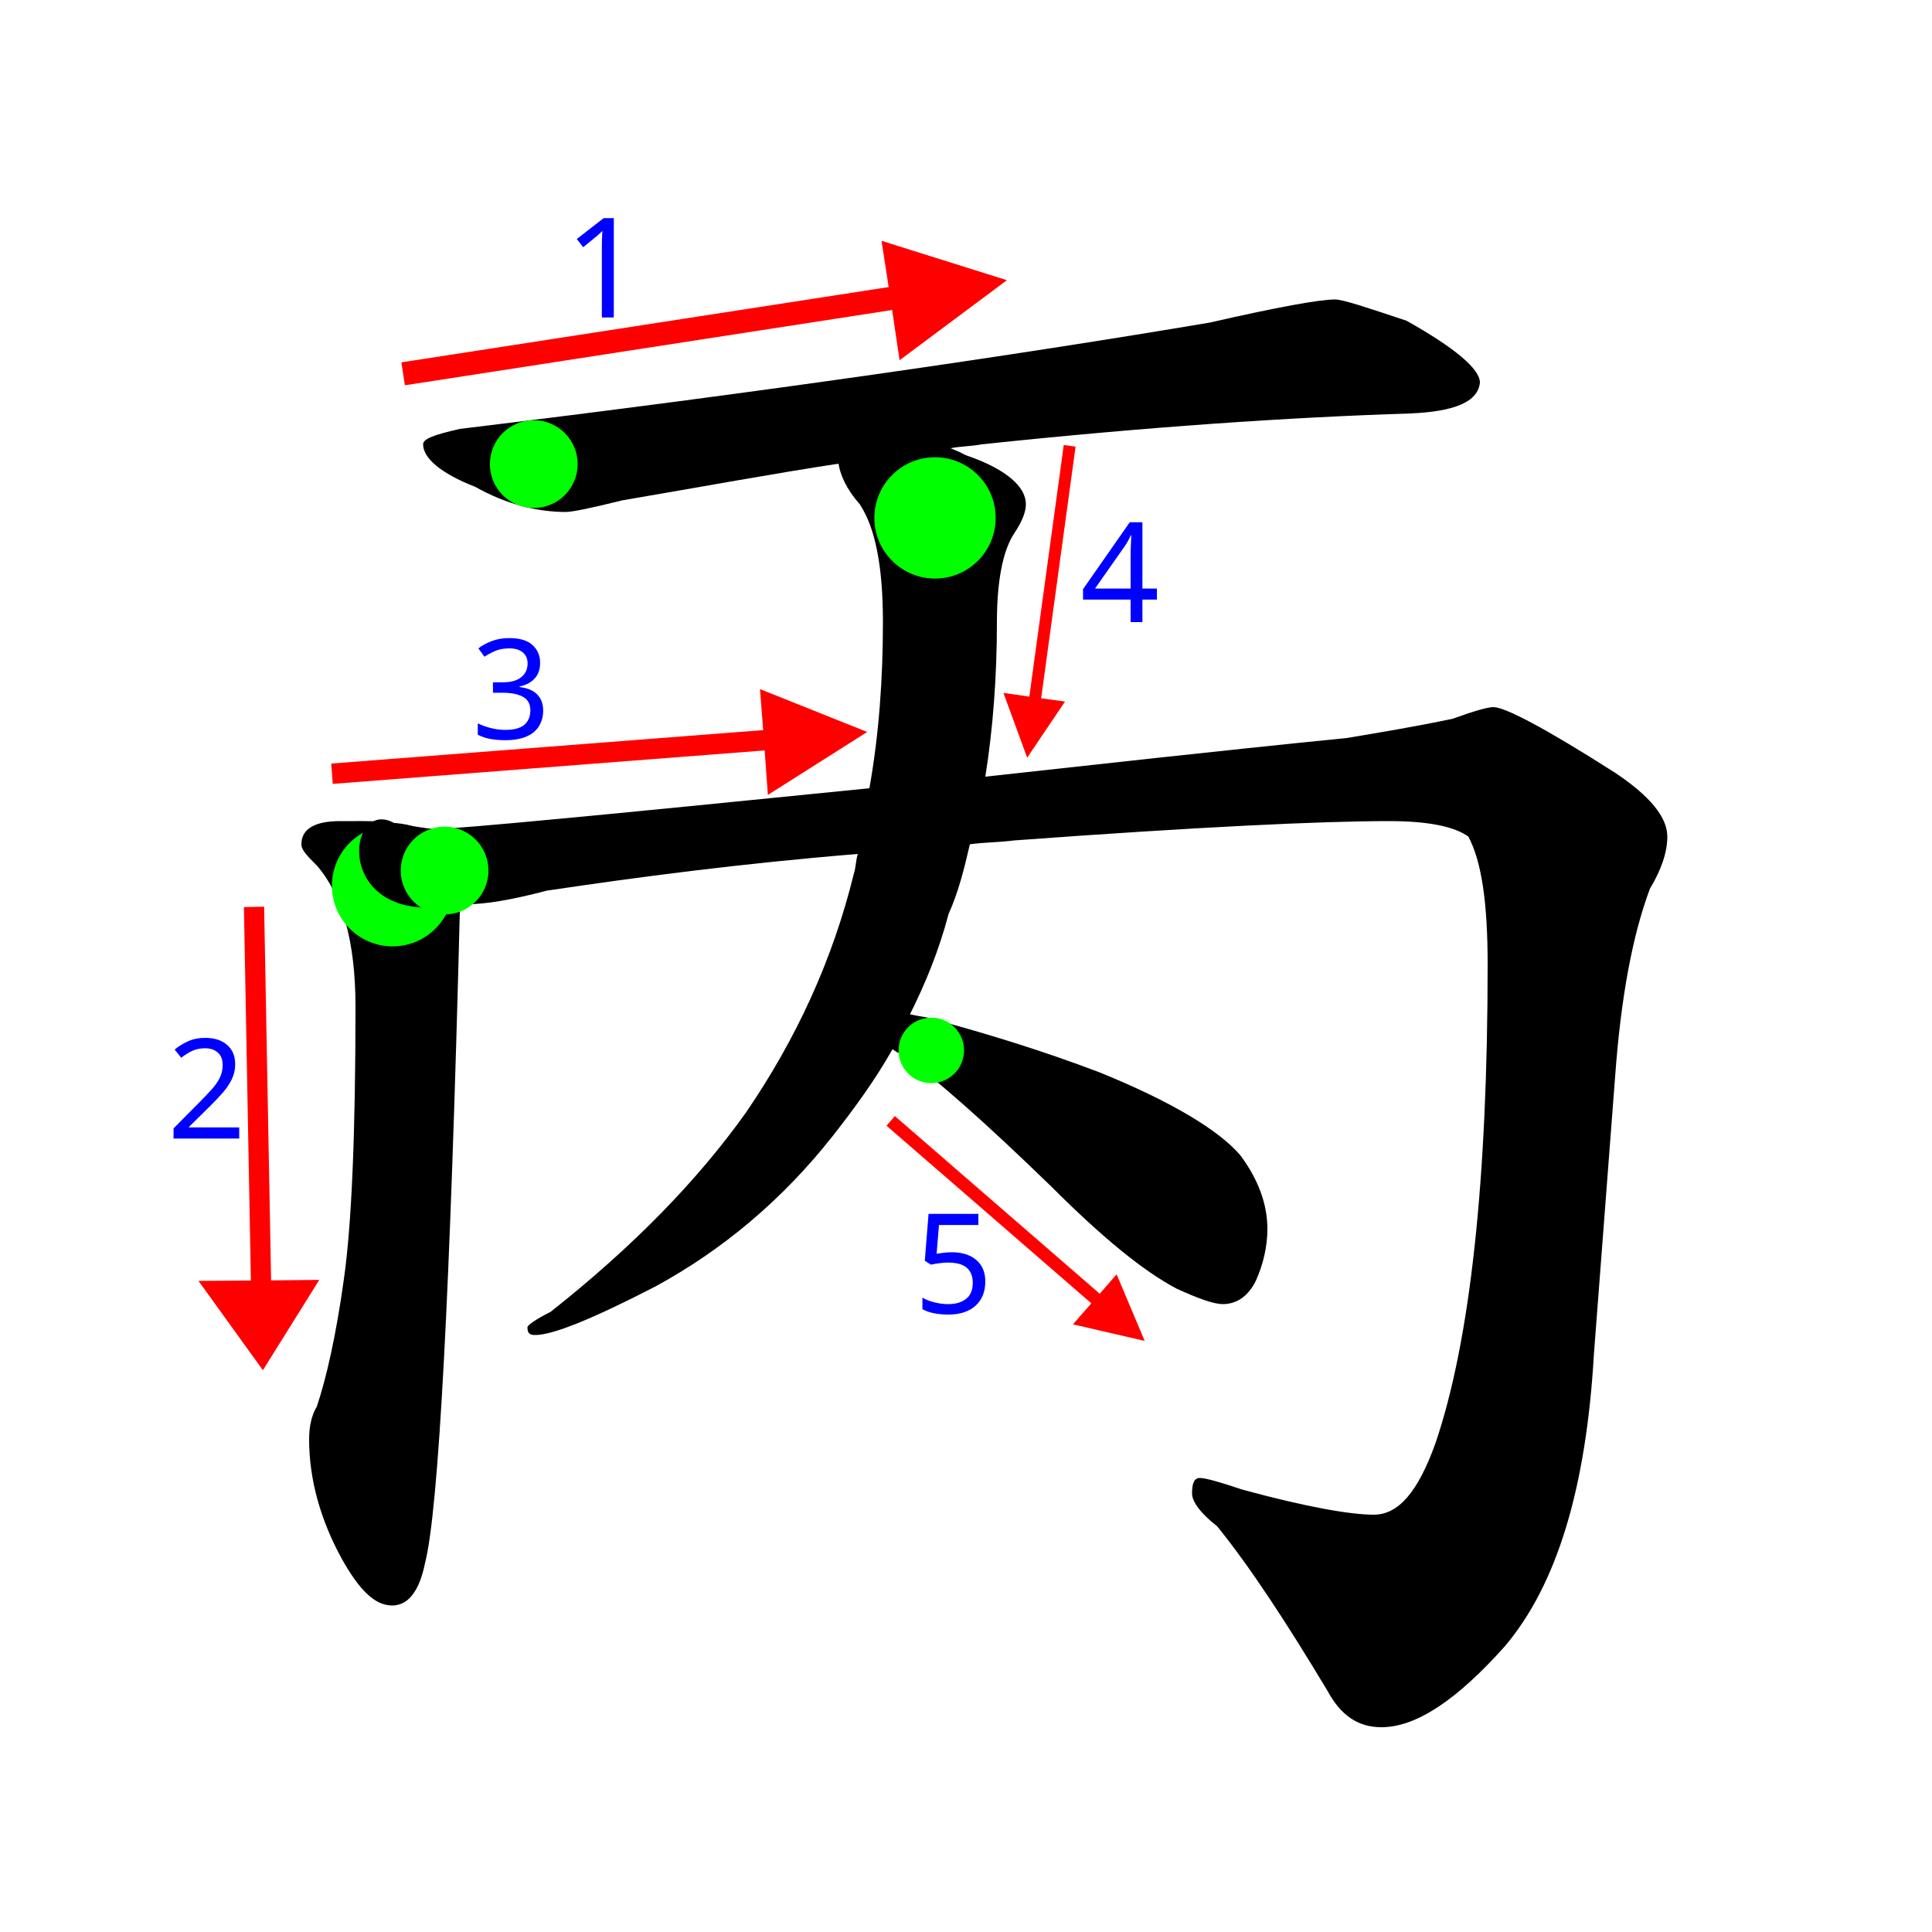
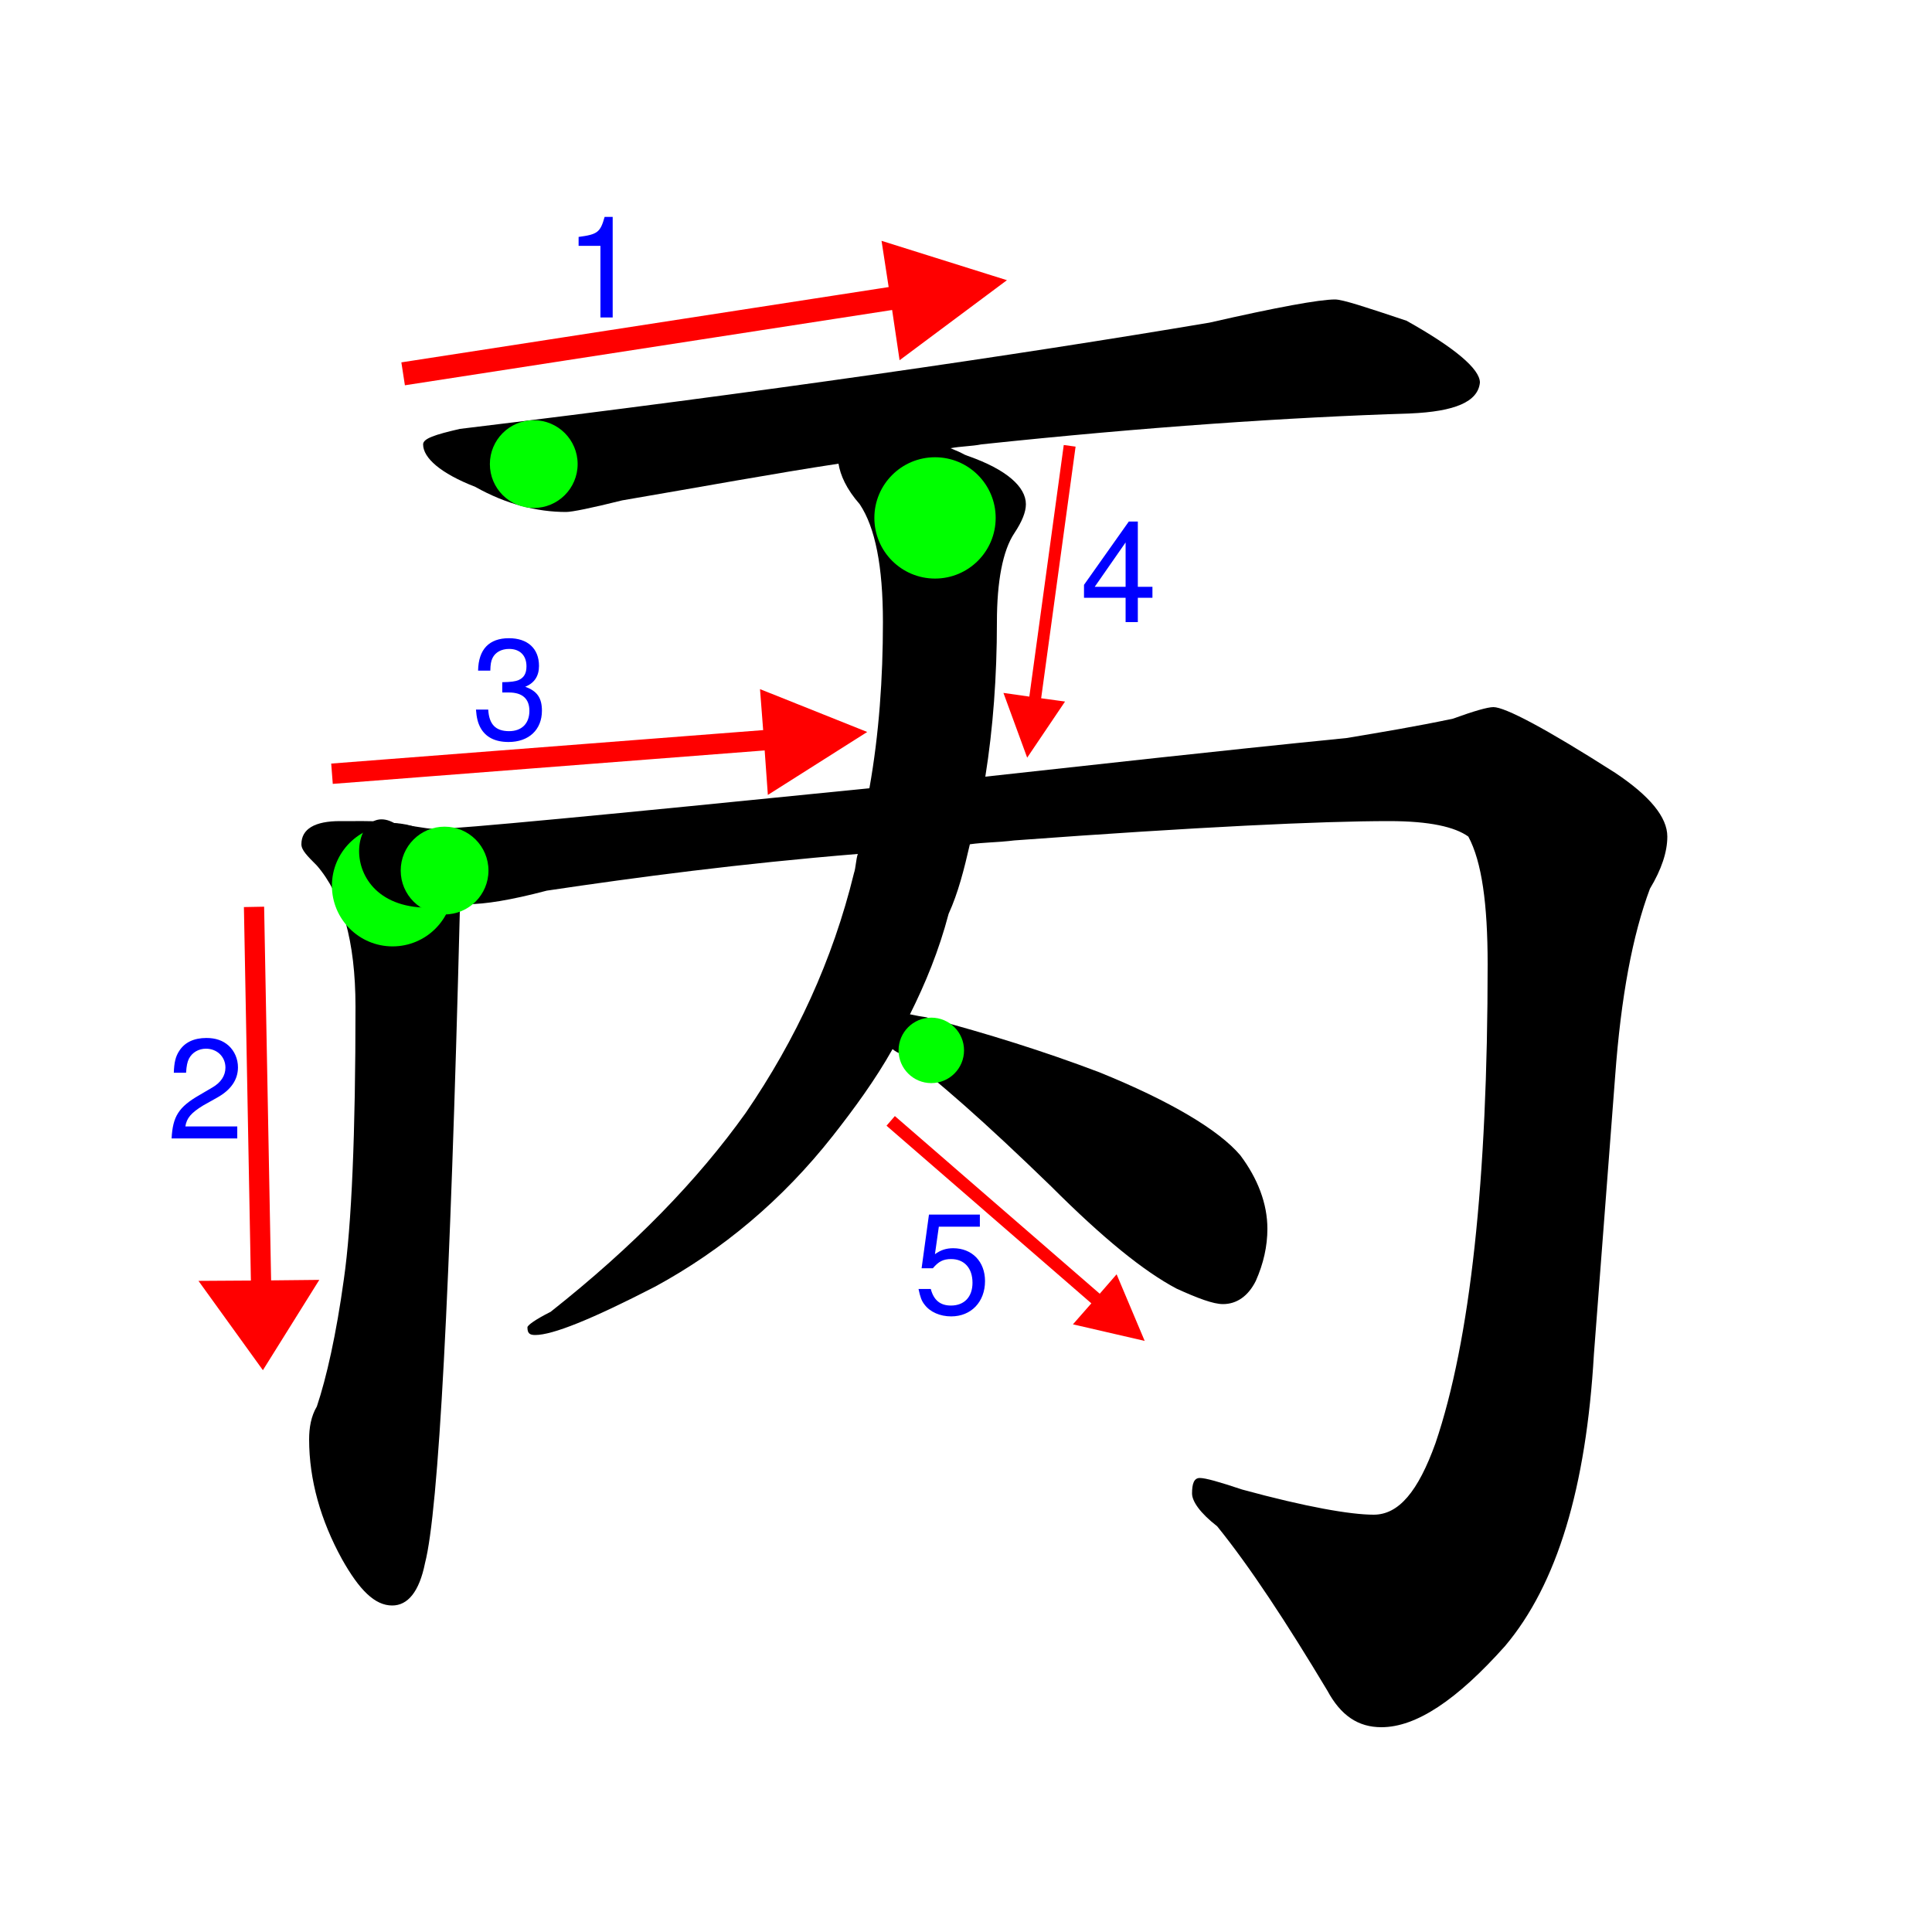
<svg xmlns="http://www.w3.org/2000/svg" version="1.1" x="0px" y="0px" width="1000px" height="1000px" viewBox="0 0 1000 1000" enable-background="new 0 0 1000 1000" xml:space="preserve">
  <g id="Layer_1" display="none">
    <path id="glyph" display="inline" d="M691,155c4,0,16,4,37,11c25,14,38,25,38,32c-1,10-13,15-36,16c-63,2-137,7-222,16   c-5,1-11,1-16,2c3,1,6,3,9,4c20,7,30,16,30,25c0,4-2,9-6,15c-6,9-9,25-9,46c0,28-2,55-6,80c55-6,117-13,187-20c18-3,36-6,55-10   c11-4,18-6,21-6c6,0,27,11,63,34c18,12,27,23,27,33c0,8-3,17-9,27c-9,24-15,56-18,97l-11,144c-4,69-19,119-46,151   c-25,28-46,42-64,42c-12,0-21-6-28-19c-21-35-40-64-57-85c-9-7-13-13-13-17c0-5,1-8,4-8s10,2,22,6c33,9,56,13,68,13   c13,0,23-12,32-37c18-53,27-136,27-248c0-31-3-53-10-66c-7-5-20-8-41-8c-35,0-99,3-194,10c-8,1-16,1-23,2c-3,13-6,25-11,36   c-5,19-12,36-20,52c3,1,7,1,10,2c30,8,59,17,88,28c37,15,62,30,73,43c9,12,14,25,14,38c0,9-2,18-6,27c-4,8-10,12-17,12   c-5,0-13-3-24-8c-17-9-38-26-65-53c-34-33-60-56-77-68c-2-1-4-2-5-3c-9,16-20,31-31,45c-26,33-57,59-92,78c-33,17-53,25-62,25   c-3,0-4-1-4-4c0-1,4-4,12-8c43-34,76-68,101-103c26-38,45-79,56-124c1-3,1-7,2-10c-61,5-114,12-161,19c-19,5-32,7-41,7   c-1,0-3,0-4,0c0,1,0,3,0,4c-5,197-11,310-18,337c-3,15-9,22-17,22c-9,0-17-8-26-24c-11-20-17-41-17-62c0-6,1-12,4-17   c5-15,10-37,14-66c4-28,6-75,6-141c0-34-7-58-20-73c-5-5-8-8-8-11c0-8,7-12,20-12c2,0,4,0,6,0c1,0,1,0,2,0c4,0,11,0,20,1   c10,2,18,3,23,3c10,0,84-7,223-21c5-28,7-57,7-86s-4-49-12-61c-7-8-10-15-11-21c-33,5-71,12-112,19c-16,4-26,6-29,6   c-15,0-31-4-47-13c-18-7-27-15-27-22c0-3,6-5,19-8c157-19,287-38,388-55C661,159,683,155,691,155z" />
  </g>
  <g id="Layer_2">
    <path id="Stroke" d="M492,232c5-1,11-1,16-2c85-9,159-14,222-16c23-1,35-6,36-16c0-7-13-18-38-32c-21-7-33-11-37-11   c-8,0-30,4-65,12c-101,17-231,36-388,55c-13,3-19,5-19,8c0,7,9,15,27,22c16,9,32,13,47,13c3,0,13-2,29-6c41-7,79-14,112-19L492,232   z" />
    <circle id="Start_Mark" fill="#00FF00" cx="276.271" cy="240.213" r="22.713" />
    <polyline id="Arrow" fill="#FF0000" stroke="#FF0000" stroke-width="12" points="208.659,193.491 466.812,153.603 470.085,175.643    508.184,147.233 463.68,133.26 466.812,153.603  " />
-     <text transform="matrix(1 0 0 1 292.1406 164.3198)" fill="#0000FF" font-family="'Helvitica'" font-size="72">1</text>
+     <text transform="matrix(1 0 0 1 292.1406 164.3198)" fill="#0000FF" font-family="'Helvetica'" font-size="72">1</text>
  </g>
  <g id="Layer_3">
    <path id="Stroke" d="M238,468v4c-5,197-11,310-18,337c-3,15-9,22-17,22c-9,0-17-8-26-24c-11-20-17-41-17-62c0-6,1-12,4-17   c5-15,10-37,14-66c4-28,6-75,6-141c0-34-7-58-20-73c-5-5-8-8-8-11c0-8,7-12,20-12h6c1,0,1,0,2,0c4,0,12.5-0.167,20,1   C239.333,427.833,238,468,238,468z" />
    <circle id="Start_Mark" fill="#00FF00" cx="203.195" cy="458.453" r="31.395" />
    <polyline id="Arrow" fill="#FF0000" stroke="#FF0000" stroke-width="10.464" points="131.48,469.402 135.191,668.008    112.91,668.149 135.764,699.835 155.771,667.794 135.191,668.008  " />
-     <text transform="matrix(1 0 0 1 86.3716 589.3193)" fill="#0000FF" font-family="'Helvitica'" font-size="72">2</text>
+     <text transform="matrix(1 0 0 1 86.3716 589.3193)" fill="#0000FF" font-family="'Helvetica'" font-size="72">2</text>
  </g>
  <g id="Layer_4">
    <path id="Stroke" d="M450,408c-139,14-213,21-223,21c-5,0-3.833,0.167-23-3c-25.167-14.167-32.5,55.833,34,42c2.167,0.5,4,0,4,0   c9,0,22-2,41-7c47-7,100-14,161-19l58-5c7-1,15-1,23-2c95-7,159-10,194-10c21,0,34,3,41,8c7,13,10,35,10,66c0,112-9,195-27,248   c-9,25-19,37-32,37c-12,0-35-4-68-13c-12-4-19-6-22-6s-4,3-4,8c0,4,4,10,13,17c17,21,36,50,57,85c7,13,16,19,28,19   c18,0,39-14,64-42c27-32,42-82,46-151l11-144c3-41,9-73,18-97c6-10,9-19,9-27c0-10-9-21-27-33c-36-23-57-34-63-34c-3,0-10,2-21,6   c-19,4-37,7-55,10c-70,7-132,14-187,20L450,408z" />
    <circle id="Start_Mark" fill="#00FF00" cx="230.118" cy="450.597" r="22.712" />
    <polyline id="Arrow" fill="#FF0000" stroke="#FF0000" stroke-width="10.544" points="171.837,400.478 400.67,382.755    402.068,402.283 437.342,379.935 399.283,364.724 400.67,382.755  " />
-     <text transform="matrix(1 0 0 1 244.0635 382.3984)" fill="#0000FF" font-family="'Helvitica'" font-size="72">3</text>
+     <text transform="matrix(1 0 0 1 244.0635 382.3984)" fill="#0000FF" font-family="'Helvetica'" font-size="72">3</text>
  </g>
  <g id="Layer_5">
    <path id="Stroke" d="M471,525c8-16,15-33,20-52c5-11,8-23,11-36l8-35c4-25,6-52,6-80c0-21,3-37,9-46c4-6,6-11,6-15   c0-9-10-18-30-25c-3-1-1.167-0.833-9-4c-77.833-39.833-58,8-58,8c1,6,4,13,11,21c8,12,12,32,12,61s-2,58-7,86l-6,34c-1,3-1,7-2,10   c-11,45-30,86-56,124c-25,35-58,69-101,103c-8,4-12,7-12,8c0,3,1,4,4,4c9,0,29-8,62-25c35-19,66-45,92-78c11-14,22-29,31-45   L471,525z" />
    <circle id="Start_Mark" fill="#00FF00" cx="483.964" cy="268.069" r="31.395" />
    <polyline id="Arrow" fill="#FF0000" stroke="#FF0000" stroke-width="6.181" points="553.659,230.754 535.421,364.062    524.059,362.441 532.486,385.424 545.924,365.505 535.421,364.062  " />
-     <text transform="matrix(1 0 0 1 559.0625 322.0127)" fill="#0000FF" font-family="'Helvitica'" font-size="72">4</text>
+     <text transform="matrix(1 0 0 1 559.0625 322.0127)" fill="#0000FF" font-family="'Helvetica'" font-size="72">4</text>
  </g>
  <g id="Layer_6">
    <path id="Stroke" d="M462,543c1,1,3,2,5,3c17,12,43,35,77,68c27,27,48,44,65,53c11,5,19,8,24,8c7,0,13-4,17-12c4-9,6-18,6-27   c0-13-5-26-14-38c-11-13-36-28-73-43c-29-11-58-20-88-28c-3-1-1.5-0.167-10-2C429.833,518.167,462,543,462,543z" />
    <circle id="Start_Mark" fill="#00FF00" cx="482.041" cy="543.673" r="16.944" />
    <polyline id="Arrow" fill="#FF0000" stroke="#FF0000" stroke-width="6.6" points="461.018,580.168 569.552,674.289    561.47,683.499 586.938,689.381 576.974,665.741 569.552,674.289  " />
-     <text transform="matrix(1 0 0 1 472.9097 679.7051)" fill="#0000FF" font-family="'Helvitica'" font-size="72">5</text>
+     <text transform="matrix(1 0 0 1 472.9097 679.7051)" fill="#0000FF" font-family="'Helvetica'" font-size="72">5</text>
  </g>
</svg>
